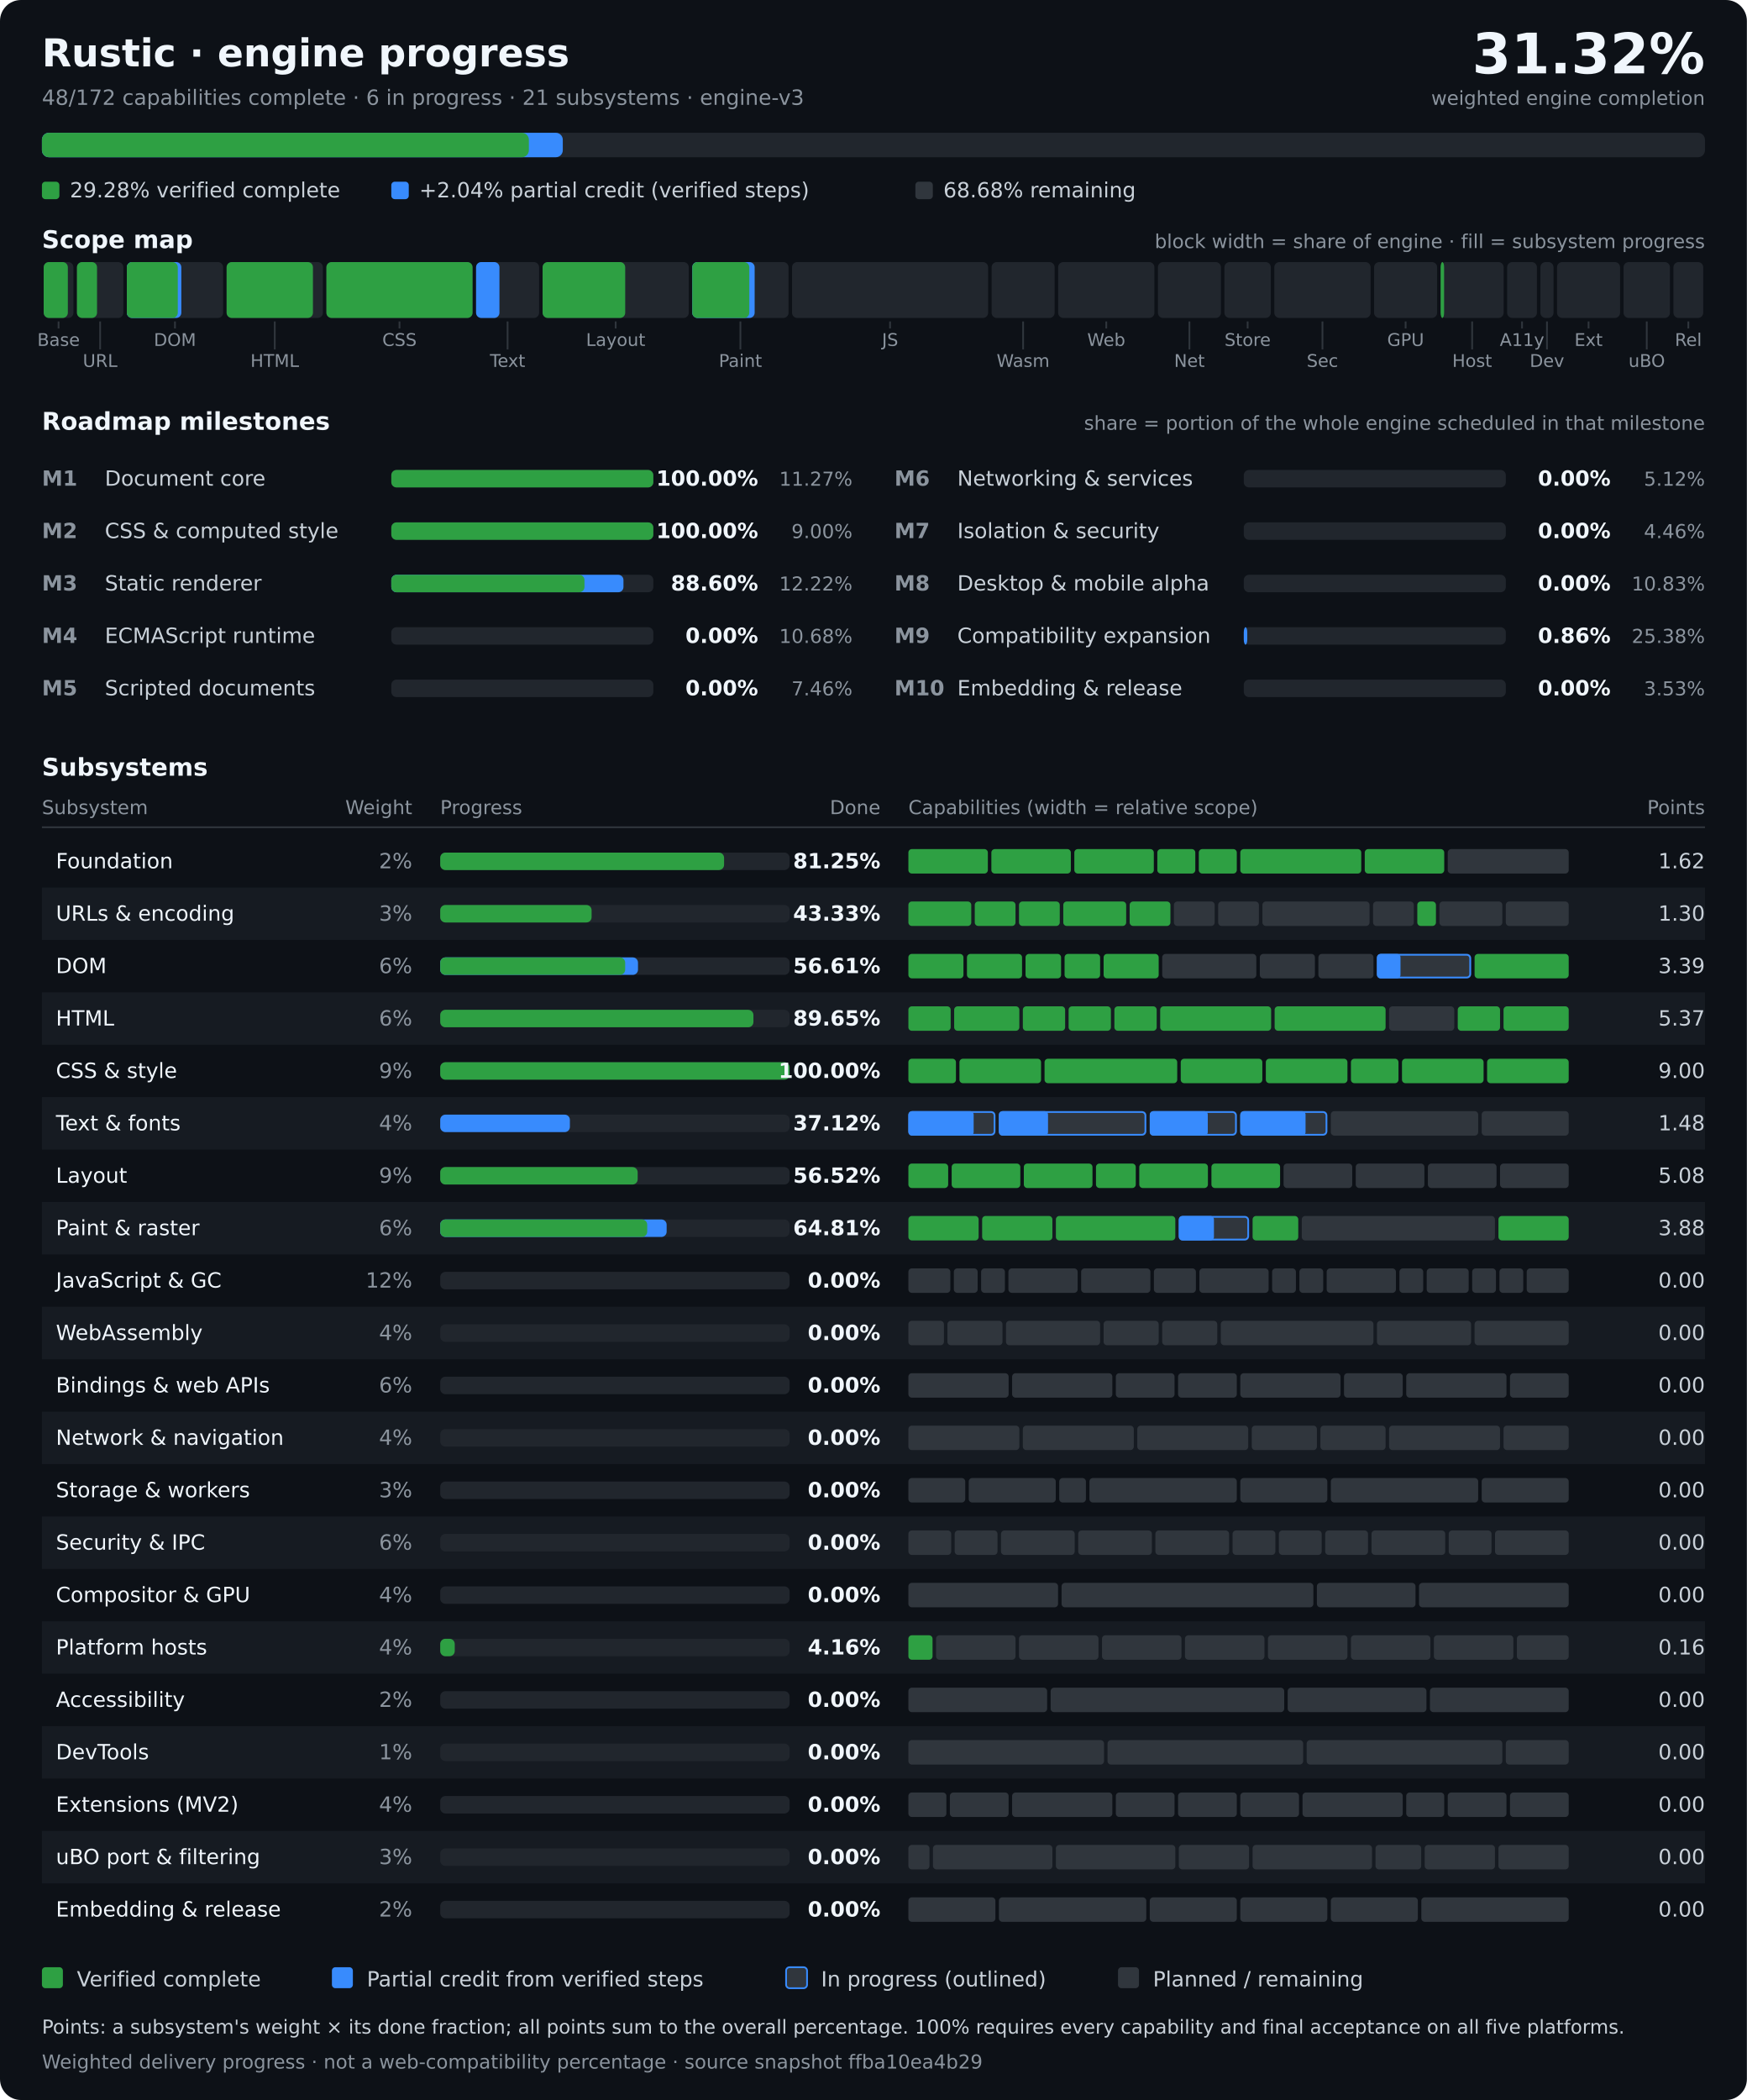
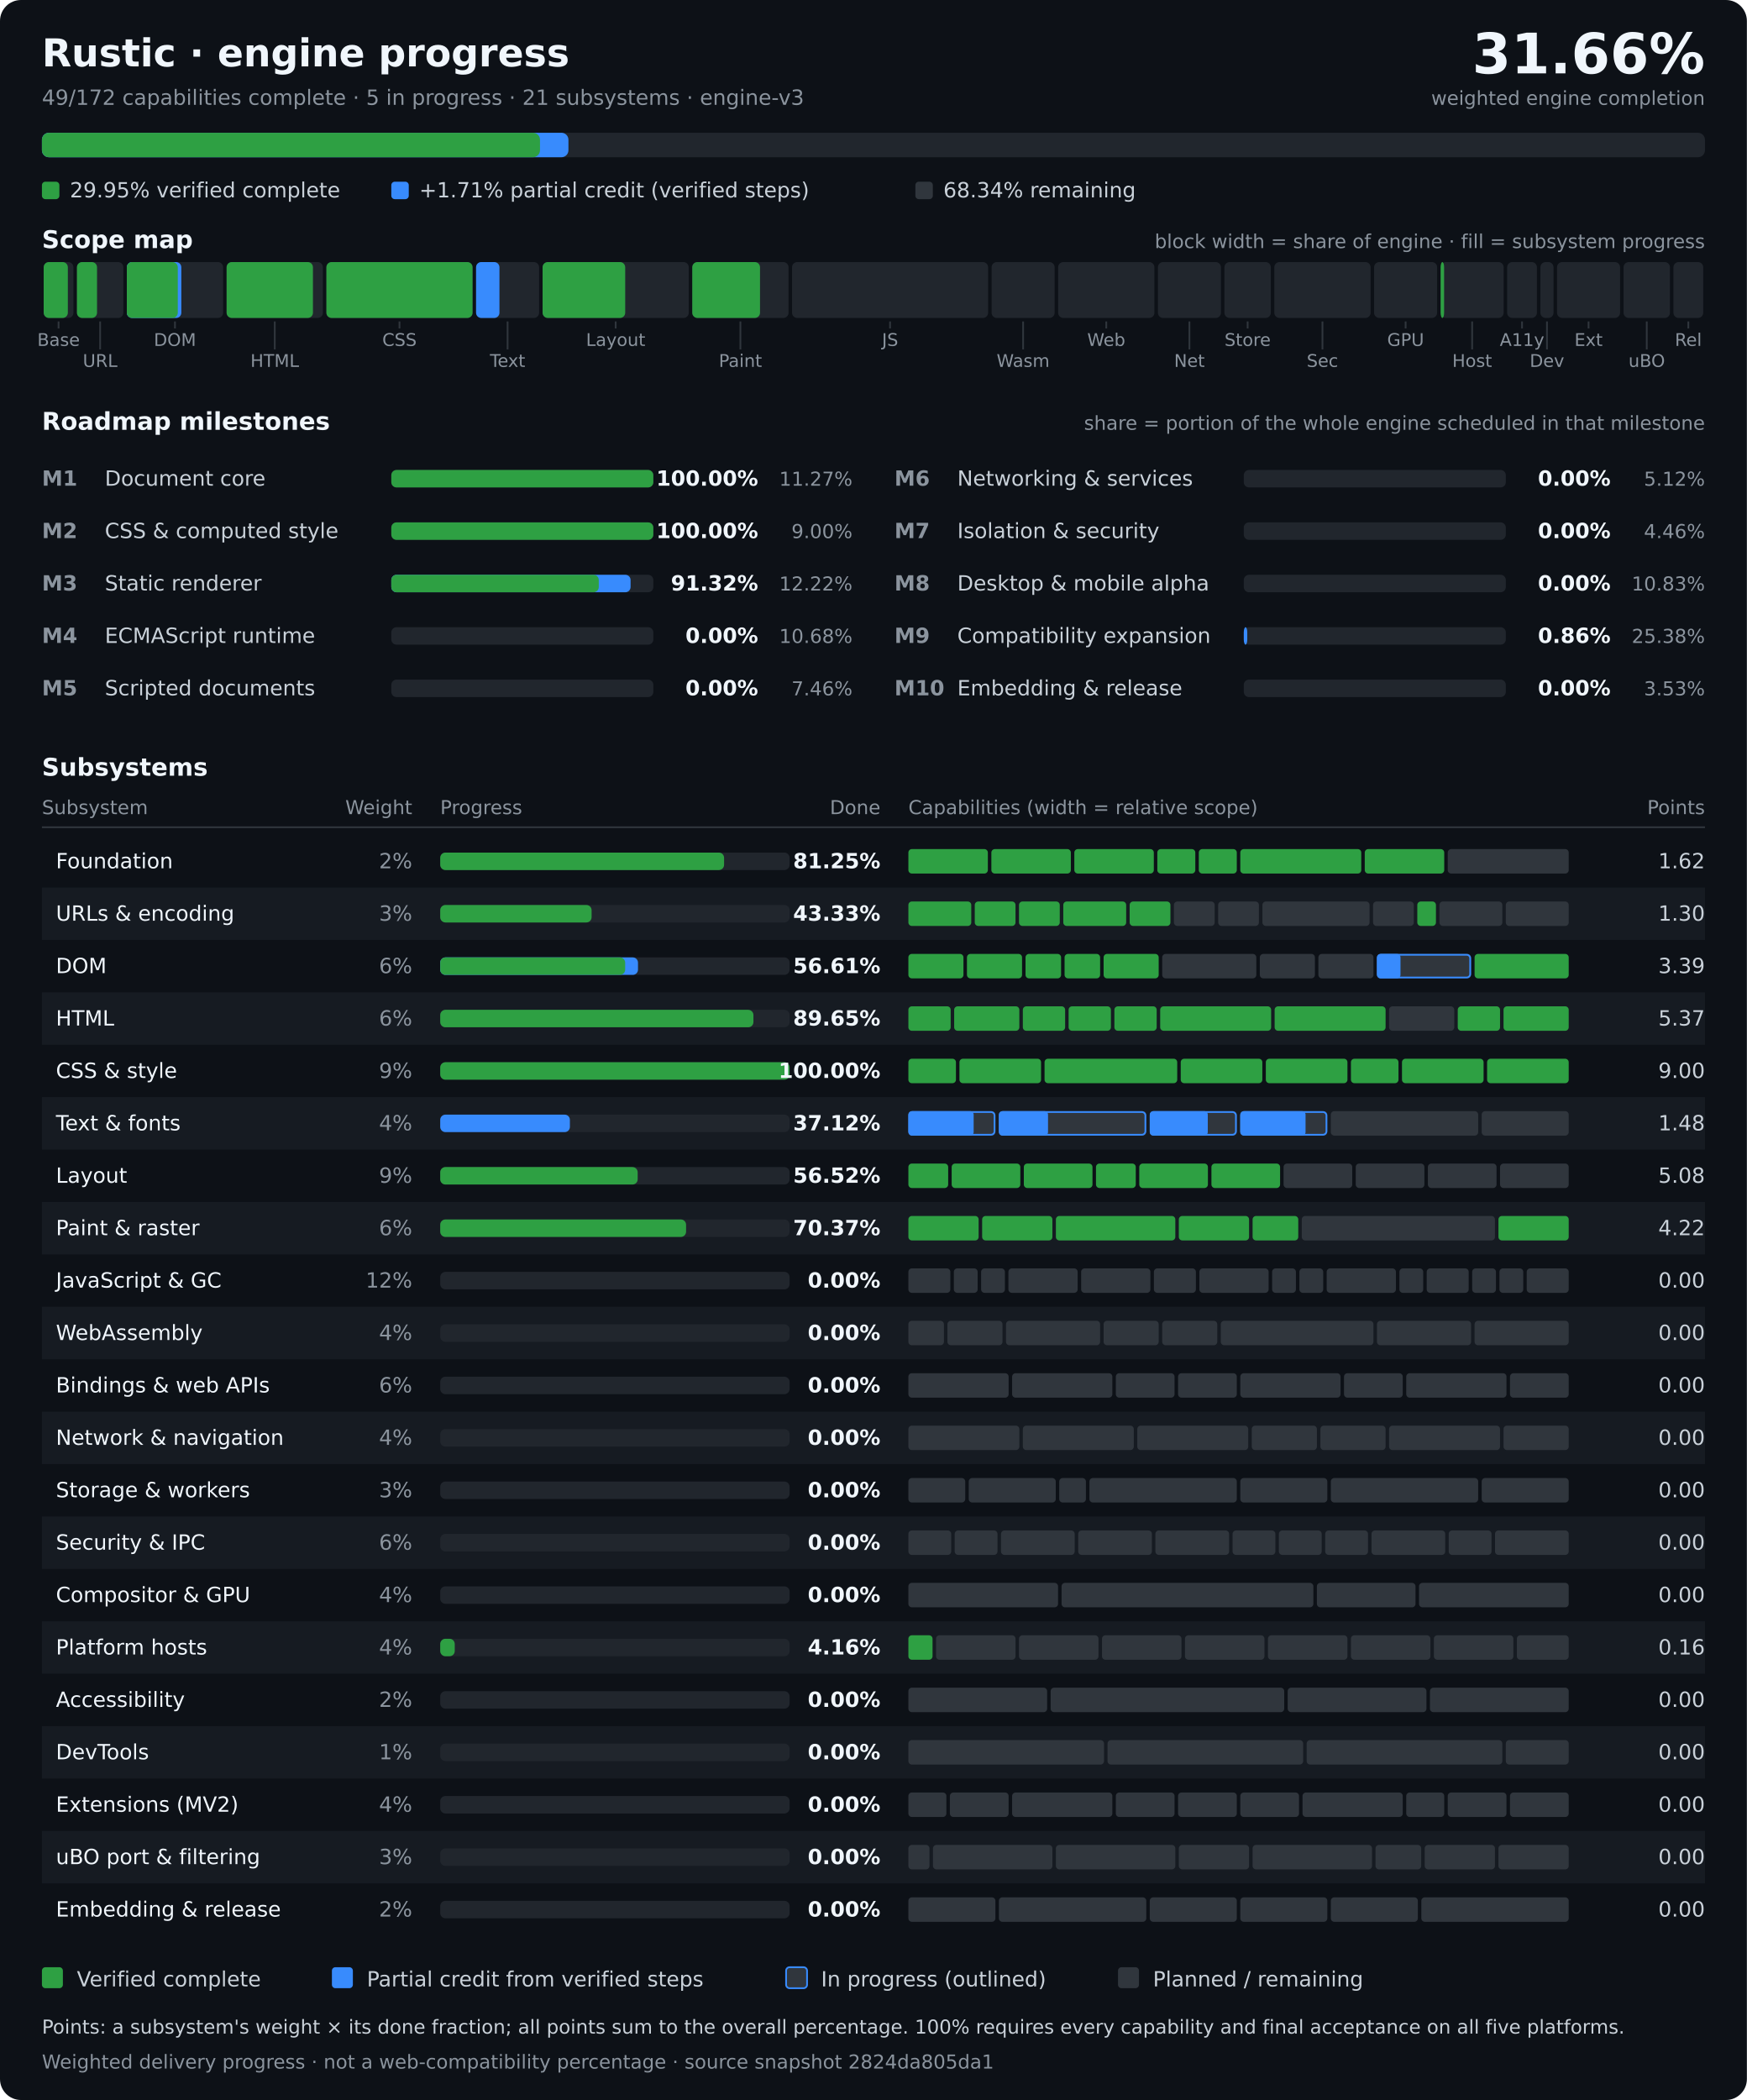
<svg xmlns="http://www.w3.org/2000/svg" width="1000" height="1202" viewBox="0 0 1000 1202" role="img" aria-labelledby="title desc">
  <rect width="1000" height="1202" rx="12" fill="#0d1117" />
  <g font-family="DejaVu Sans,Arial,sans-serif">
    <text x="24.00" y="38" fill="#f0f6fc" font-size="22" font-weight="700">Rustic · engine progress</text>
-     <text x="24.00" y="60" fill="#8b949e" font-size="12">48/172 capabilities complete · 6 in progress · 21 subsystems · engine-v3</text>
-     <text x="976.00" y="42" fill="#f0f6fc" font-size="32" text-anchor="end" font-weight="700">31.32%</text>
+     <text x="24.00" y="60" fill="#8b949e" font-size="12">49/172 capabilities complete · 5 in progress · 21 subsystems · engine-v3</text>
+     <text x="976.00" y="42" fill="#f0f6fc" font-size="32" text-anchor="end" font-weight="700">31.66%</text>
    <text x="976.00" y="60" fill="#8b949e" font-size="11" text-anchor="end">weighted engine completion</text>
    <rect x="24.00" y="76" width="952.00" height="14" rx="4" fill="#21262d" />
-     <rect x="24.00" y="76" width="298.17" height="14" rx="4" fill="#388bfd" />
-     <rect x="24.00" y="76" width="278.75" height="14" rx="4" fill="#2ea043" />
+     <rect x="24.00" y="76" width="301.40" height="14" rx="4" fill="#388bfd" />
+     <rect x="24.00" y="76" width="285.12" height="14" rx="4" fill="#2ea043" />
    <rect x="24" y="104" width="10" height="10" rx="2" fill="#2ea043" />
-     <text x="40.00" y="113" fill="#c9d1d9" font-size="12">29.28% verified complete</text>
+     <text x="40.00" y="113" fill="#c9d1d9" font-size="12">29.95% verified complete</text>
    <rect x="224" y="104" width="10" height="10" rx="2" fill="#388bfd" />
-     <text x="240.00" y="113" fill="#c9d1d9" font-size="12">+2.04% partial credit (verified steps)</text>
+     <text x="240.00" y="113" fill="#c9d1d9" font-size="12">+1.71% partial credit (verified steps)</text>
    <rect x="524" y="104" width="10" height="10" rx="2" fill="#30363d" />
-     <text x="540.00" y="113" fill="#c9d1d9" font-size="12">68.68% remaining</text>
+     <text x="540.00" y="113" fill="#c9d1d9" font-size="12">68.34% remaining</text>
    <text x="24.00" y="142" fill="#f0f6fc" font-size="14" font-weight="600">Scope map</text>
    <text x="976.00" y="142" fill="#8b949e" font-size="11" text-anchor="end">block width = share of engine · fill = subsystem progress</text>
    <g>
      <rect x="25.00" y="150" width="17.04" height="32" rx="3" fill="#21262d" />
      <rect x="25.00" y="150" width="13.84" height="32" rx="3" fill="#2ea043" />
      <rect x="33.02" y="184" width="1" height="4" fill="#30363d" />
      <text x="33.52" y="198" fill="#8b949e" font-size="10" text-anchor="middle">Base</text>
    </g>
    <g>
      <rect x="44.04" y="150" width="26.56" height="32" rx="3" fill="#21262d" />
      <rect x="44.04" y="150" width="11.51" height="32" rx="3" fill="#2ea043" />
      <rect x="56.82" y="184" width="1" height="16" fill="#30363d" />
      <text x="57.32" y="210" fill="#8b949e" font-size="10" text-anchor="middle">URL</text>
    </g>
    <g>
      <rect x="72.60" y="150" width="55.12" height="32" rx="3" fill="#21262d" />
      <rect x="72.60" y="150" width="31.20" height="32" rx="3" fill="#388bfd" />
      <rect x="72.60" y="150" width="29.18" height="32" rx="3" fill="#2ea043" />
      <rect x="99.66" y="184" width="1" height="4" fill="#30363d" />
      <text x="100.16" y="198" fill="#8b949e" font-size="10" text-anchor="middle">DOM</text>
    </g>
    <g>
      <rect x="129.72" y="150" width="55.12" height="32" rx="3" fill="#21262d" />
      <rect x="129.72" y="150" width="49.42" height="32" rx="3" fill="#2ea043" />
      <rect x="156.78" y="184" width="1" height="16" fill="#30363d" />
      <text x="157.28" y="210" fill="#8b949e" font-size="10" text-anchor="middle">HTML</text>
    </g>
    <g>
      <rect x="186.84" y="150" width="83.68" height="32" rx="3" fill="#21262d" />
      <rect x="186.84" y="150" width="83.68" height="32" rx="3" fill="#2ea043" />
      <rect x="228.18" y="184" width="1" height="4" fill="#30363d" />
      <text x="228.68" y="198" fill="#8b949e" font-size="10" text-anchor="middle">CSS</text>
    </g>
    <g>
      <rect x="272.52" y="150" width="36.08" height="32" rx="3" fill="#21262d" />
      <rect x="272.52" y="150" width="13.39" height="32" rx="3" fill="#388bfd" />
      <rect x="290.06" y="184" width="1" height="16" fill="#30363d" />
      <text x="290.56" y="210" fill="#8b949e" font-size="10" text-anchor="middle">Text</text>
    </g>
    <g>
      <rect x="310.60" y="150" width="83.68" height="32" rx="3" fill="#21262d" />
      <rect x="310.60" y="150" width="47.30" height="32" rx="3" fill="#2ea043" />
      <rect x="351.94" y="184" width="1" height="4" fill="#30363d" />
      <text x="352.44" y="198" fill="#8b949e" font-size="10" text-anchor="middle">Layout</text>
    </g>
    <g>
      <rect x="396.28" y="150" width="55.12" height="32" rx="3" fill="#21262d" />
-       <rect x="396.28" y="150" width="35.72" height="32" rx="3" fill="#388bfd" />
-       <rect x="396.28" y="150" width="32.66" height="32" rx="3" fill="#2ea043" />
+       <rect x="396.28" y="150" width="38.79" height="32" rx="3" fill="#2ea043" />
      <rect x="423.34" y="184" width="1" height="16" fill="#30363d" />
      <text x="423.84" y="210" fill="#8b949e" font-size="10" text-anchor="middle">Paint</text>
    </g>
    <g>
      <rect x="453.40" y="150" width="112.24" height="32" rx="3" fill="#21262d" />
      <rect x="509.02" y="184" width="1" height="4" fill="#30363d" />
      <text x="509.52" y="198" fill="#8b949e" font-size="10" text-anchor="middle">JS</text>
    </g>
    <g>
      <rect x="567.64" y="150" width="36.08" height="32" rx="3" fill="#21262d" />
      <rect x="585.18" y="184" width="1" height="16" fill="#30363d" />
      <text x="585.68" y="210" fill="#8b949e" font-size="10" text-anchor="middle">Wasm</text>
    </g>
    <g>
      <rect x="605.72" y="150" width="55.12" height="32" rx="3" fill="#21262d" />
      <rect x="632.78" y="184" width="1" height="4" fill="#30363d" />
      <text x="633.28" y="198" fill="#8b949e" font-size="10" text-anchor="middle">Web</text>
    </g>
    <g>
      <rect x="662.84" y="150" width="36.08" height="32" rx="3" fill="#21262d" />
      <rect x="680.38" y="184" width="1" height="16" fill="#30363d" />
      <text x="680.88" y="210" fill="#8b949e" font-size="10" text-anchor="middle">Net</text>
    </g>
    <g>
      <rect x="700.92" y="150" width="26.56" height="32" rx="3" fill="#21262d" />
      <rect x="713.70" y="184" width="1" height="4" fill="#30363d" />
      <text x="714.20" y="198" fill="#8b949e" font-size="10" text-anchor="middle">Store</text>
    </g>
    <g>
      <rect x="729.48" y="150" width="55.12" height="32" rx="3" fill="#21262d" />
      <rect x="756.54" y="184" width="1" height="16" fill="#30363d" />
      <text x="757.04" y="210" fill="#8b949e" font-size="10" text-anchor="middle">Sec</text>
    </g>
    <g>
      <rect x="786.60" y="150" width="36.08" height="32" rx="3" fill="#21262d" />
      <rect x="804.14" y="184" width="1" height="4" fill="#30363d" />
      <text x="804.64" y="198" fill="#8b949e" font-size="10" text-anchor="middle">GPU</text>
    </g>
    <g>
      <rect x="824.68" y="150" width="36.08" height="32" rx="3" fill="#21262d" />
      <rect x="824.68" y="150" width="2.00" height="32" rx="3" fill="#2ea043" />
      <rect x="842.22" y="184" width="1" height="16" fill="#30363d" />
      <text x="842.72" y="210" fill="#8b949e" font-size="10" text-anchor="middle">Host</text>
    </g>
    <g>
      <rect x="862.76" y="150" width="17.04" height="32" rx="3" fill="#21262d" />
      <rect x="870.78" y="184" width="1" height="4" fill="#30363d" />
      <text x="871.28" y="198" fill="#8b949e" font-size="10" text-anchor="middle">A11y</text>
    </g>
    <g>
      <rect x="881.80" y="150" width="7.52" height="32" rx="3" fill="#21262d" />
      <rect x="885.06" y="184" width="1" height="16" fill="#30363d" />
      <text x="885.56" y="210" fill="#8b949e" font-size="10" text-anchor="middle">Dev</text>
    </g>
    <g>
      <rect x="891.32" y="150" width="36.08" height="32" rx="3" fill="#21262d" />
      <rect x="908.86" y="184" width="1" height="4" fill="#30363d" />
      <text x="909.36" y="198" fill="#8b949e" font-size="10" text-anchor="middle">Ext</text>
    </g>
    <g>
      <rect x="929.40" y="150" width="26.56" height="32" rx="3" fill="#21262d" />
      <rect x="942.18" y="184" width="1" height="16" fill="#30363d" />
      <text x="942.68" y="210" fill="#8b949e" font-size="10" text-anchor="middle">uBO</text>
    </g>
    <g>
      <rect x="957.96" y="150" width="17.04" height="32" rx="3" fill="#21262d" />
      <rect x="965.98" y="184" width="1" height="4" fill="#30363d" />
      <text x="966.48" y="198" fill="#8b949e" font-size="10" text-anchor="middle">Rel</text>
    </g>
    <text x="24.00" y="246" fill="#f0f6fc" font-size="14" font-weight="600">Roadmap milestones</text>
    <text x="976.00" y="246" fill="#8b949e" font-size="11" text-anchor="end">share = portion of the whole engine scheduled in that milestone</text>
    <g>
      <text x="24.00" y="278" fill="#8b949e" font-size="12" font-weight="600">M1</text>
      <text x="60.00" y="278" fill="#c9d1d9" font-size="12">Document core</text>
      <rect x="224.00" y="269" width="150.00" height="10" rx="3" fill="#21262d" />
      <rect x="224.00" y="269" width="150.00" height="10" rx="3" fill="#2ea043" />
      <text x="434.00" y="278" fill="#f0f6fc" font-size="12" text-anchor="end" font-weight="600">100.00%</text>
      <text x="488.00" y="278" fill="#8b949e" font-size="11" text-anchor="end">11.27%</text>
    </g>
    <g>
      <text x="24.00" y="308" fill="#8b949e" font-size="12" font-weight="600">M2</text>
      <text x="60.00" y="308" fill="#c9d1d9" font-size="12">CSS &amp; computed style</text>
      <rect x="224.00" y="299" width="150.00" height="10" rx="3" fill="#21262d" />
      <rect x="224.00" y="299" width="150.00" height="10" rx="3" fill="#2ea043" />
      <text x="434.00" y="308" fill="#f0f6fc" font-size="12" text-anchor="end" font-weight="600">100.00%</text>
      <text x="488.00" y="308" fill="#8b949e" font-size="11" text-anchor="end">9.00%</text>
    </g>
    <g>
      <text x="24.00" y="338" fill="#8b949e" font-size="12" font-weight="600">M3</text>
      <text x="60.00" y="338" fill="#c9d1d9" font-size="12">Static renderer</text>
      <rect x="224.00" y="329" width="150.00" height="10" rx="3" fill="#21262d" />
-       <rect x="224.00" y="329" width="132.90" height="10" rx="3" fill="#388bfd" />
-       <rect x="224.00" y="329" width="110.59" height="10" rx="3" fill="#2ea043" />
-       <text x="434.00" y="338" fill="#f0f6fc" font-size="12" text-anchor="end" font-weight="600">88.60%</text>
+       <rect x="224.00" y="329" width="136.98" height="10" rx="3" fill="#388bfd" />
+       <rect x="224.00" y="329" width="118.77" height="10" rx="3" fill="#2ea043" />
+       <text x="434.00" y="338" fill="#f0f6fc" font-size="12" text-anchor="end" font-weight="600">91.32%</text>
      <text x="488.00" y="338" fill="#8b949e" font-size="11" text-anchor="end">12.22%</text>
    </g>
    <g>
      <text x="24.00" y="368" fill="#8b949e" font-size="12" font-weight="600">M4</text>
      <text x="60.00" y="368" fill="#c9d1d9" font-size="12">ECMAScript runtime</text>
      <rect x="224.00" y="359" width="150.00" height="10" rx="3" fill="#21262d" />
      <text x="434.00" y="368" fill="#f0f6fc" font-size="12" text-anchor="end" font-weight="600">0.00%</text>
      <text x="488.00" y="368" fill="#8b949e" font-size="11" text-anchor="end">10.68%</text>
    </g>
    <g>
      <text x="24.00" y="398" fill="#8b949e" font-size="12" font-weight="600">M5</text>
      <text x="60.00" y="398" fill="#c9d1d9" font-size="12">Scripted documents</text>
      <rect x="224.00" y="389" width="150.00" height="10" rx="3" fill="#21262d" />
      <text x="434.00" y="398" fill="#f0f6fc" font-size="12" text-anchor="end" font-weight="600">0.00%</text>
      <text x="488.00" y="398" fill="#8b949e" font-size="11" text-anchor="end">7.46%</text>
    </g>
    <g>
      <text x="512.00" y="278" fill="#8b949e" font-size="12" font-weight="600">M6</text>
      <text x="548.00" y="278" fill="#c9d1d9" font-size="12">Networking &amp; services</text>
      <rect x="712.00" y="269" width="150.00" height="10" rx="3" fill="#21262d" />
      <text x="922.00" y="278" fill="#f0f6fc" font-size="12" text-anchor="end" font-weight="600">0.00%</text>
      <text x="976.00" y="278" fill="#8b949e" font-size="11" text-anchor="end">5.12%</text>
    </g>
    <g>
      <text x="512.00" y="308" fill="#8b949e" font-size="12" font-weight="600">M7</text>
      <text x="548.00" y="308" fill="#c9d1d9" font-size="12">Isolation &amp; security</text>
      <rect x="712.00" y="299" width="150.00" height="10" rx="3" fill="#21262d" />
      <text x="922.00" y="308" fill="#f0f6fc" font-size="12" text-anchor="end" font-weight="600">0.00%</text>
      <text x="976.00" y="308" fill="#8b949e" font-size="11" text-anchor="end">4.46%</text>
    </g>
    <g>
      <text x="512.00" y="338" fill="#8b949e" font-size="12" font-weight="600">M8</text>
      <text x="548.00" y="338" fill="#c9d1d9" font-size="12">Desktop &amp; mobile alpha</text>
      <rect x="712.00" y="329" width="150.00" height="10" rx="3" fill="#21262d" />
      <text x="922.00" y="338" fill="#f0f6fc" font-size="12" text-anchor="end" font-weight="600">0.00%</text>
      <text x="976.00" y="338" fill="#8b949e" font-size="11" text-anchor="end">10.83%</text>
    </g>
    <g>
      <text x="512.00" y="368" fill="#8b949e" font-size="12" font-weight="600">M9</text>
      <text x="548.00" y="368" fill="#c9d1d9" font-size="12">Compatibility expansion</text>
      <rect x="712.00" y="359" width="150.00" height="10" rx="3" fill="#21262d" />
      <rect x="712.00" y="359" width="2.00" height="10" rx="3" fill="#388bfd" />
      <text x="922.00" y="368" fill="#f0f6fc" font-size="12" text-anchor="end" font-weight="600">0.86%</text>
      <text x="976.00" y="368" fill="#8b949e" font-size="11" text-anchor="end">25.38%</text>
    </g>
    <g>
      <text x="512.00" y="398" fill="#8b949e" font-size="12" font-weight="600">M10</text>
      <text x="548.00" y="398" fill="#c9d1d9" font-size="12">Embedding &amp; release</text>
      <rect x="712.00" y="389" width="150.00" height="10" rx="3" fill="#21262d" />
      <text x="922.00" y="398" fill="#f0f6fc" font-size="12" text-anchor="end" font-weight="600">0.00%</text>
      <text x="976.00" y="398" fill="#8b949e" font-size="11" text-anchor="end">3.53%</text>
    </g>
    <text x="24.00" y="444" fill="#f0f6fc" font-size="14" font-weight="600">Subsystems</text>
    <text x="24.00" y="466" fill="#8b949e" font-size="11">Subsystem</text>
    <text x="236.00" y="466" fill="#8b949e" font-size="11" text-anchor="end">Weight</text>
    <text x="252.00" y="466" fill="#8b949e" font-size="11">Progress</text>
    <text x="504.00" y="466" fill="#8b949e" font-size="11" text-anchor="end">Done</text>
    <text x="520.00" y="466" fill="#8b949e" font-size="11">Capabilities (width = relative scope)</text>
    <text x="976.00" y="466" fill="#8b949e" font-size="11" text-anchor="end">Points</text>
    <rect x="24" y="473" width="952" height="1" fill="#30363d" />
    <g>
      <text x="32.00" y="497" fill="#f0f6fc" font-size="12">Foundation</text>
      <text x="236.00" y="497" fill="#8b949e" font-size="12" text-anchor="end">2%</text>
      <rect x="252.00" y="488" width="200.00" height="10" rx="3" fill="#21262d" />
      <rect x="252.00" y="488" width="162.50" height="10" rx="3" fill="#2ea043" />
      <text x="504.00" y="497" fill="#f0f6fc" font-size="12" text-anchor="end" font-weight="600">81.25%</text>
      <g>
        <rect x="520.00" y="486" width="45.50" height="14" rx="2" fill="#2ea043" />
      </g>
      <g>
        <rect x="567.50" y="486" width="45.50" height="14" rx="2" fill="#2ea043" />
      </g>
      <g>
        <rect x="615.00" y="486" width="45.50" height="14" rx="2" fill="#2ea043" />
      </g>
      <g>
        <rect x="662.50" y="486" width="21.75" height="14" rx="2" fill="#2ea043" />
      </g>
      <g>
        <rect x="686.25" y="486" width="21.75" height="14" rx="2" fill="#2ea043" />
      </g>
      <g>
        <rect x="710.00" y="486" width="69.25" height="14" rx="2" fill="#2ea043" />
      </g>
      <g>
        <rect x="781.25" y="486" width="45.50" height="14" rx="2" fill="#2ea043" />
      </g>
      <g>
        <rect x="828.75" y="486" width="69.25" height="14" rx="2" fill="#30363d" />
      </g>
      <text x="976.00" y="497" fill="#c9d1d9" font-size="12" text-anchor="end">1.62</text>
    </g>
    <g>
      <rect x="24" y="508" width="952" height="30" fill="#161b22" />
      <text x="32.00" y="527" fill="#f0f6fc" font-size="12">URLs &amp; encoding</text>
      <text x="236.00" y="527" fill="#8b949e" font-size="12" text-anchor="end">3%</text>
      <rect x="252.00" y="518" width="200.00" height="10" rx="3" fill="#21262d" />
      <rect x="252.00" y="518" width="86.66" height="10" rx="3" fill="#2ea043" />
      <text x="504.00" y="527" fill="#f0f6fc" font-size="12" text-anchor="end" font-weight="600">43.33%</text>
      <g>
        <rect x="520.00" y="516" width="36.00" height="14" rx="2" fill="#2ea043" />
      </g>
      <g>
        <rect x="558.00" y="516" width="23.33" height="14" rx="2" fill="#2ea043" />
      </g>
      <g>
        <rect x="583.33" y="516" width="23.33" height="14" rx="2" fill="#2ea043" />
      </g>
      <g>
        <rect x="608.67" y="516" width="36.00" height="14" rx="2" fill="#2ea043" />
      </g>
      <g>
        <rect x="646.67" y="516" width="23.33" height="14" rx="2" fill="#2ea043" />
      </g>
      <g>
        <rect x="672.00" y="516" width="23.33" height="14" rx="2" fill="#30363d" />
      </g>
      <g>
        <rect x="697.33" y="516" width="23.33" height="14" rx="2" fill="#30363d" />
      </g>
      <g>
        <rect x="722.67" y="516" width="61.33" height="14" rx="2" fill="#30363d" />
      </g>
      <g>
        <rect x="786.00" y="516" width="23.33" height="14" rx="2" fill="#30363d" />
      </g>
      <g>
        <rect x="811.33" y="516" width="10.67" height="14" rx="2" fill="#2ea043" />
      </g>
      <g>
        <rect x="824.00" y="516" width="36.00" height="14" rx="2" fill="#30363d" />
      </g>
      <g>
        <rect x="862.00" y="516" width="36.00" height="14" rx="2" fill="#30363d" />
      </g>
      <text x="976.00" y="527" fill="#c9d1d9" font-size="12" text-anchor="end">1.30</text>
    </g>
    <g>
      <text x="32.00" y="557" fill="#f0f6fc" font-size="12">DOM</text>
      <text x="236.00" y="557" fill="#8b949e" font-size="12" text-anchor="end">6%</text>
      <rect x="252.00" y="548" width="200.00" height="10" rx="3" fill="#21262d" />
      <rect x="252.00" y="548" width="113.22" height="10" rx="3" fill="#388bfd" />
      <rect x="252.00" y="548" width="105.88" height="10" rx="3" fill="#2ea043" />
      <text x="504.00" y="557" fill="#f0f6fc" font-size="12" text-anchor="end" font-weight="600">56.61%</text>
      <g>
        <rect x="520.00" y="546" width="31.53" height="14" rx="2" fill="#2ea043" />
      </g>
      <g>
        <rect x="553.53" y="546" width="31.53" height="14" rx="2" fill="#2ea043" />
      </g>
      <g>
        <rect x="587.06" y="546" width="20.35" height="14" rx="2" fill="#2ea043" />
      </g>
      <g>
        <rect x="609.41" y="546" width="20.35" height="14" rx="2" fill="#2ea043" />
      </g>
      <g>
        <rect x="631.76" y="546" width="31.53" height="14" rx="2" fill="#2ea043" />
      </g>
      <g>
        <rect x="665.29" y="546" width="53.88" height="14" rx="2" fill="#30363d" />
      </g>
      <g>
        <rect x="721.18" y="546" width="31.53" height="14" rx="2" fill="#30363d" />
      </g>
      <g>
        <rect x="754.71" y="546" width="31.53" height="14" rx="2" fill="#30363d" />
      </g>
      <g>
        <rect x="788.24" y="546" width="53.88" height="14" rx="2" fill="#30363d" />
        <rect x="788.24" y="546" width="13.47" height="14" rx="2" fill="#388bfd" />
        <rect x="788.74" y="546.5" width="52.88" height="13" rx="2" fill="none" stroke="#388bfd" />
      </g>
      <g>
        <rect x="844.12" y="546" width="53.88" height="14" rx="2" fill="#2ea043" />
      </g>
      <text x="976.00" y="557" fill="#c9d1d9" font-size="12" text-anchor="end">3.39</text>
    </g>
    <g>
      <rect x="24" y="568" width="952" height="30" fill="#161b22" />
      <text x="32.00" y="587" fill="#f0f6fc" font-size="12">HTML</text>
      <text x="236.00" y="587" fill="#8b949e" font-size="12" text-anchor="end">6%</text>
      <rect x="252.00" y="578" width="200.00" height="10" rx="3" fill="#21262d" />
      <rect x="252.00" y="578" width="179.30" height="10" rx="3" fill="#2ea043" />
      <text x="504.00" y="587" fill="#f0f6fc" font-size="12" text-anchor="end" font-weight="600">89.65%</text>
      <g>
        <rect x="520.00" y="576" width="24.21" height="14" rx="2" fill="#2ea043" />
      </g>
      <g>
        <rect x="546.21" y="576" width="37.31" height="14" rx="2" fill="#2ea043" />
      </g>
      <g>
        <rect x="585.52" y="576" width="24.21" height="14" rx="2" fill="#2ea043" />
      </g>
      <g>
        <rect x="611.72" y="576" width="24.21" height="14" rx="2" fill="#2ea043" />
      </g>
      <g>
        <rect x="637.93" y="576" width="24.21" height="14" rx="2" fill="#2ea043" />
      </g>
      <g>
        <rect x="664.14" y="576" width="63.52" height="14" rx="2" fill="#2ea043" />
      </g>
      <g>
        <rect x="729.66" y="576" width="63.52" height="14" rx="2" fill="#2ea043" />
      </g>
      <g>
        <rect x="795.17" y="576" width="37.31" height="14" rx="2" fill="#30363d" />
      </g>
      <g>
        <rect x="834.48" y="576" width="24.21" height="14" rx="2" fill="#2ea043" />
      </g>
      <g>
        <rect x="860.69" y="576" width="37.31" height="14" rx="2" fill="#2ea043" />
      </g>
      <text x="976.00" y="587" fill="#c9d1d9" font-size="12" text-anchor="end">5.37</text>
    </g>
    <g>
      <text x="32.00" y="617" fill="#f0f6fc" font-size="12">CSS &amp; style</text>
      <text x="236.00" y="617" fill="#8b949e" font-size="12" text-anchor="end">9%</text>
      <rect x="252.00" y="608" width="200.00" height="10" rx="3" fill="#21262d" />
      <rect x="252.00" y="608" width="200.00" height="10" rx="3" fill="#2ea043" />
      <text x="504.00" y="617" fill="#f0f6fc" font-size="12" text-anchor="end" font-weight="600">100.00%</text>
      <g>
        <rect x="520.00" y="606" width="27.23" height="14" rx="2" fill="#2ea043" />
      </g>
      <g>
        <rect x="549.23" y="606" width="46.72" height="14" rx="2" fill="#2ea043" />
      </g>
      <g>
        <rect x="597.95" y="606" width="75.95" height="14" rx="2" fill="#2ea043" />
      </g>
      <g>
        <rect x="675.90" y="606" width="46.72" height="14" rx="2" fill="#2ea043" />
      </g>
      <g>
        <rect x="724.62" y="606" width="46.72" height="14" rx="2" fill="#2ea043" />
      </g>
      <g>
        <rect x="773.33" y="606" width="27.23" height="14" rx="2" fill="#2ea043" />
      </g>
      <g>
        <rect x="802.56" y="606" width="46.72" height="14" rx="2" fill="#2ea043" />
      </g>
      <g>
        <rect x="851.28" y="606" width="46.72" height="14" rx="2" fill="#2ea043" />
      </g>
      <text x="976.00" y="617" fill="#c9d1d9" font-size="12" text-anchor="end">9.00</text>
    </g>
    <g>
      <rect x="24" y="628" width="952" height="30" fill="#161b22" />
      <text x="32.00" y="647" fill="#f0f6fc" font-size="12">Text &amp; fonts</text>
      <text x="236.00" y="647" fill="#8b949e" font-size="12" text-anchor="end">4%</text>
      <rect x="252.00" y="638" width="200.00" height="10" rx="3" fill="#21262d" />
      <rect x="252.00" y="638" width="74.24" height="10" rx="3" fill="#388bfd" />
      <text x="504.00" y="647" fill="#f0f6fc" font-size="12" text-anchor="end" font-weight="600">37.12%</text>
      <g>
        <rect x="520.00" y="636" width="49.82" height="14" rx="2" fill="#30363d" />
        <rect x="520.00" y="636" width="37.36" height="14" rx="2" fill="#388bfd" />
        <rect x="520.50" y="636.5" width="48.82" height="13" rx="2" fill="none" stroke="#388bfd" />
      </g>
      <g>
        <rect x="571.82" y="636" width="84.36" height="14" rx="2" fill="#30363d" />
        <rect x="571.82" y="636" width="28.12" height="14" rx="2" fill="#388bfd" />
        <rect x="572.32" y="636.5" width="83.36" height="13" rx="2" fill="none" stroke="#388bfd" />
      </g>
      <g>
        <rect x="658.18" y="636" width="49.82" height="14" rx="2" fill="#30363d" />
        <rect x="658.18" y="636" width="33.21" height="14" rx="2" fill="#388bfd" />
        <rect x="658.68" y="636.5" width="48.82" height="13" rx="2" fill="none" stroke="#388bfd" />
      </g>
      <g>
        <rect x="710.00" y="636" width="49.82" height="14" rx="2" fill="#30363d" />
        <rect x="710.00" y="636" width="37.36" height="14" rx="2" fill="#388bfd" />
        <rect x="710.50" y="636.5" width="48.82" height="13" rx="2" fill="none" stroke="#388bfd" />
      </g>
      <g>
        <rect x="761.82" y="636" width="84.36" height="14" rx="2" fill="#30363d" />
      </g>
      <g>
        <rect x="848.18" y="636" width="49.82" height="14" rx="2" fill="#30363d" />
      </g>
      <text x="976.00" y="647" fill="#c9d1d9" font-size="12" text-anchor="end">1.48</text>
    </g>
    <g>
      <text x="32.00" y="677" fill="#f0f6fc" font-size="12">Layout</text>
      <text x="236.00" y="677" fill="#8b949e" font-size="12" text-anchor="end">9%</text>
      <rect x="252.00" y="668" width="200.00" height="10" rx="3" fill="#21262d" />
      <rect x="252.00" y="668" width="113.04" height="10" rx="3" fill="#2ea043" />
      <text x="504.00" y="677" fill="#f0f6fc" font-size="12" text-anchor="end" font-weight="600">56.52%</text>
      <g>
        <rect x="520.00" y="666" width="22.78" height="14" rx="2" fill="#2ea043" />
      </g>
      <g>
        <rect x="544.78" y="666" width="39.30" height="14" rx="2" fill="#2ea043" />
      </g>
      <g>
        <rect x="586.09" y="666" width="39.30" height="14" rx="2" fill="#2ea043" />
      </g>
      <g>
        <rect x="627.39" y="666" width="22.78" height="14" rx="2" fill="#2ea043" />
      </g>
      <g>
        <rect x="652.17" y="666" width="39.30" height="14" rx="2" fill="#2ea043" />
      </g>
      <g>
        <rect x="693.48" y="666" width="39.30" height="14" rx="2" fill="#2ea043" />
      </g>
      <g>
        <rect x="734.78" y="666" width="39.30" height="14" rx="2" fill="#30363d" />
      </g>
      <g>
        <rect x="776.09" y="666" width="39.30" height="14" rx="2" fill="#30363d" />
      </g>
      <g>
        <rect x="817.39" y="666" width="39.30" height="14" rx="2" fill="#30363d" />
      </g>
      <g>
        <rect x="858.70" y="666" width="39.30" height="14" rx="2" fill="#30363d" />
      </g>
      <text x="976.00" y="677" fill="#c9d1d9" font-size="12" text-anchor="end">5.08</text>
    </g>
    <g>
      <rect x="24" y="688" width="952" height="30" fill="#161b22" />
      <text x="32.00" y="707" fill="#f0f6fc" font-size="12">Paint &amp; raster</text>
      <text x="236.00" y="707" fill="#8b949e" font-size="12" text-anchor="end">6%</text>
      <rect x="252.00" y="698" width="200.00" height="10" rx="3" fill="#21262d" />
-       <rect x="252.00" y="698" width="129.62" height="10" rx="3" fill="#388bfd" />
-       <rect x="252.00" y="698" width="118.50" height="10" rx="3" fill="#2ea043" />
-       <text x="504.00" y="707" fill="#f0f6fc" font-size="12" text-anchor="end" font-weight="600">64.81%</text>
+       <rect x="252.00" y="698" width="140.74" height="10" rx="3" fill="#2ea043" />
+       <text x="504.00" y="707" fill="#f0f6fc" font-size="12" text-anchor="end" font-weight="600">70.37%</text>
      <g>
        <rect x="520.00" y="696" width="40.22" height="14" rx="2" fill="#2ea043" />
      </g>
      <g>
        <rect x="562.22" y="696" width="40.22" height="14" rx="2" fill="#2ea043" />
      </g>
      <g>
        <rect x="604.44" y="696" width="68.37" height="14" rx="2" fill="#2ea043" />
      </g>
      <g>
-         <rect x="674.81" y="696" width="40.22" height="14" rx="2" fill="#30363d" />
-         <rect x="674.81" y="696" width="20.11" height="14" rx="2" fill="#388bfd" />
-         <rect x="675.31" y="696.5" width="39.22" height="13" rx="2" fill="none" stroke="#388bfd" />
+         <rect x="674.81" y="696" width="40.22" height="14" rx="2" fill="#2ea043" />
      </g>
      <g>
        <rect x="717.04" y="696" width="26.15" height="14" rx="2" fill="#2ea043" />
      </g>
      <g>
        <rect x="745.19" y="696" width="110.59" height="14" rx="2" fill="#30363d" />
      </g>
      <g>
        <rect x="857.78" y="696" width="40.22" height="14" rx="2" fill="#2ea043" />
      </g>
-       <text x="976.00" y="707" fill="#c9d1d9" font-size="12" text-anchor="end">3.88</text>
+       <text x="976.00" y="707" fill="#c9d1d9" font-size="12" text-anchor="end">4.22</text>
    </g>
    <g>
      <text x="32.00" y="737" fill="#f0f6fc" font-size="12">JavaScript &amp; GC</text>
      <text x="236.00" y="737" fill="#8b949e" font-size="12" text-anchor="end">12%</text>
      <rect x="252.00" y="728" width="200.00" height="10" rx="3" fill="#21262d" />
      <text x="504.00" y="737" fill="#f0f6fc" font-size="12" text-anchor="end" font-weight="600">0.00%</text>
      <g>
        <rect x="520.00" y="726" width="24.03" height="14" rx="2" fill="#30363d" />
      </g>
      <g>
        <rect x="546.03" y="726" width="13.62" height="14" rx="2" fill="#30363d" />
      </g>
      <g>
        <rect x="561.64" y="726" width="13.62" height="14" rx="2" fill="#30363d" />
      </g>
      <g>
        <rect x="577.26" y="726" width="39.64" height="14" rx="2" fill="#30363d" />
      </g>
      <g>
        <rect x="618.90" y="726" width="39.64" height="14" rx="2" fill="#30363d" />
      </g>
      <g>
        <rect x="660.55" y="726" width="24.03" height="14" rx="2" fill="#30363d" />
      </g>
      <g>
        <rect x="686.58" y="726" width="39.64" height="14" rx="2" fill="#30363d" />
      </g>
      <g>
        <rect x="728.22" y="726" width="13.62" height="14" rx="2" fill="#30363d" />
      </g>
      <g>
        <rect x="743.84" y="726" width="13.62" height="14" rx="2" fill="#30363d" />
      </g>
      <g>
        <rect x="759.45" y="726" width="39.64" height="14" rx="2" fill="#30363d" />
      </g>
      <g>
        <rect x="801.10" y="726" width="13.62" height="14" rx="2" fill="#30363d" />
      </g>
      <g>
        <rect x="816.71" y="726" width="24.03" height="14" rx="2" fill="#30363d" />
      </g>
      <g>
        <rect x="842.74" y="726" width="13.62" height="14" rx="2" fill="#30363d" />
      </g>
      <g>
        <rect x="858.36" y="726" width="13.62" height="14" rx="2" fill="#30363d" />
      </g>
      <g>
        <rect x="873.97" y="726" width="24.03" height="14" rx="2" fill="#30363d" />
      </g>
      <text x="976.00" y="737" fill="#c9d1d9" font-size="12" text-anchor="end">0.00</text>
    </g>
    <g>
      <rect x="24" y="748" width="952" height="30" fill="#161b22" />
      <text x="32.00" y="767" fill="#f0f6fc" font-size="12">WebAssembly</text>
      <text x="236.00" y="767" fill="#8b949e" font-size="12" text-anchor="end">4%</text>
      <rect x="252.00" y="758" width="200.00" height="10" rx="3" fill="#21262d" />
      <text x="504.00" y="767" fill="#f0f6fc" font-size="12" text-anchor="end" font-weight="600">0.00%</text>
      <g>
        <rect x="520.00" y="756" width="20.35" height="14" rx="2" fill="#30363d" />
      </g>
      <g>
        <rect x="542.35" y="756" width="31.53" height="14" rx="2" fill="#30363d" />
      </g>
      <g>
        <rect x="575.88" y="756" width="53.88" height="14" rx="2" fill="#30363d" />
      </g>
      <g>
        <rect x="631.76" y="756" width="31.53" height="14" rx="2" fill="#30363d" />
      </g>
      <g>
        <rect x="665.29" y="756" width="31.53" height="14" rx="2" fill="#30363d" />
      </g>
      <g>
        <rect x="698.82" y="756" width="87.41" height="14" rx="2" fill="#30363d" />
      </g>
      <g>
        <rect x="788.24" y="756" width="53.88" height="14" rx="2" fill="#30363d" />
      </g>
      <g>
        <rect x="844.12" y="756" width="53.88" height="14" rx="2" fill="#30363d" />
      </g>
      <text x="976.00" y="767" fill="#c9d1d9" font-size="12" text-anchor="end">0.00</text>
    </g>
    <g>
      <text x="32.00" y="797" fill="#f0f6fc" font-size="12">Bindings &amp; web APIs</text>
      <text x="236.00" y="797" fill="#8b949e" font-size="12" text-anchor="end">6%</text>
      <rect x="252.00" y="788" width="200.00" height="10" rx="3" fill="#21262d" />
      <text x="504.00" y="797" fill="#f0f6fc" font-size="12" text-anchor="end" font-weight="600">0.00%</text>
      <g>
        <rect x="520.00" y="786" width="57.38" height="14" rx="2" fill="#30363d" />
      </g>
      <g>
        <rect x="579.38" y="786" width="57.38" height="14" rx="2" fill="#30363d" />
      </g>
      <g>
        <rect x="638.75" y="786" width="33.62" height="14" rx="2" fill="#30363d" />
      </g>
      <g>
        <rect x="674.38" y="786" width="33.62" height="14" rx="2" fill="#30363d" />
      </g>
      <g>
        <rect x="710.00" y="786" width="57.38" height="14" rx="2" fill="#30363d" />
      </g>
      <g>
        <rect x="769.38" y="786" width="33.62" height="14" rx="2" fill="#30363d" />
      </g>
      <g>
        <rect x="805.00" y="786" width="57.38" height="14" rx="2" fill="#30363d" />
      </g>
      <g>
        <rect x="864.38" y="786" width="33.62" height="14" rx="2" fill="#30363d" />
      </g>
      <text x="976.00" y="797" fill="#c9d1d9" font-size="12" text-anchor="end">0.00</text>
    </g>
    <g>
      <rect x="24" y="808" width="952" height="30" fill="#161b22" />
      <text x="32.00" y="827" fill="#f0f6fc" font-size="12">Network &amp; navigation</text>
      <text x="236.00" y="827" fill="#8b949e" font-size="12" text-anchor="end">4%</text>
      <rect x="252.00" y="818" width="200.00" height="10" rx="3" fill="#21262d" />
      <text x="504.00" y="827" fill="#f0f6fc" font-size="12" text-anchor="end" font-weight="600">0.00%</text>
      <g>
        <rect x="520.00" y="816" width="63.52" height="14" rx="2" fill="#30363d" />
      </g>
      <g>
        <rect x="585.52" y="816" width="63.52" height="14" rx="2" fill="#30363d" />
      </g>
      <g>
        <rect x="651.03" y="816" width="63.52" height="14" rx="2" fill="#30363d" />
      </g>
      <g>
        <rect x="716.55" y="816" width="37.31" height="14" rx="2" fill="#30363d" />
      </g>
      <g>
        <rect x="755.86" y="816" width="37.31" height="14" rx="2" fill="#30363d" />
      </g>
      <g>
        <rect x="795.17" y="816" width="63.52" height="14" rx="2" fill="#30363d" />
      </g>
      <g>
        <rect x="860.69" y="816" width="37.31" height="14" rx="2" fill="#30363d" />
      </g>
      <text x="976.00" y="827" fill="#c9d1d9" font-size="12" text-anchor="end">0.00</text>
    </g>
    <g>
      <text x="32.00" y="857" fill="#f0f6fc" font-size="12">Storage &amp; workers</text>
      <text x="236.00" y="857" fill="#8b949e" font-size="12" text-anchor="end">3%</text>
      <rect x="252.00" y="848" width="200.00" height="10" rx="3" fill="#21262d" />
      <text x="504.00" y="857" fill="#f0f6fc" font-size="12" text-anchor="end" font-weight="600">0.00%</text>
      <g>
        <rect x="520.00" y="846" width="32.55" height="14" rx="2" fill="#30363d" />
      </g>
      <g>
        <rect x="554.55" y="846" width="49.82" height="14" rx="2" fill="#30363d" />
      </g>
      <g>
        <rect x="606.36" y="846" width="15.27" height="14" rx="2" fill="#30363d" />
      </g>
      <g>
        <rect x="623.64" y="846" width="84.36" height="14" rx="2" fill="#30363d" />
      </g>
      <g>
        <rect x="710.00" y="846" width="49.82" height="14" rx="2" fill="#30363d" />
      </g>
      <g>
        <rect x="761.82" y="846" width="84.36" height="14" rx="2" fill="#30363d" />
      </g>
      <g>
        <rect x="848.18" y="846" width="49.82" height="14" rx="2" fill="#30363d" />
      </g>
      <text x="976.00" y="857" fill="#c9d1d9" font-size="12" text-anchor="end">0.00</text>
    </g>
    <g>
      <rect x="24" y="868" width="952" height="30" fill="#161b22" />
      <text x="32.00" y="887" fill="#f0f6fc" font-size="12">Security &amp; IPC</text>
      <text x="236.00" y="887" fill="#8b949e" font-size="12" text-anchor="end">6%</text>
      <rect x="252.00" y="878" width="200.00" height="10" rx="3" fill="#21262d" />
      <text x="504.00" y="887" fill="#f0f6fc" font-size="12" text-anchor="end" font-weight="600">0.00%</text>
      <g>
        <rect x="520.00" y="876" width="24.51" height="14" rx="2" fill="#30363d" />
      </g>
      <g>
        <rect x="546.51" y="876" width="24.51" height="14" rx="2" fill="#30363d" />
      </g>
      <g>
        <rect x="573.02" y="876" width="42.19" height="14" rx="2" fill="#30363d" />
      </g>
      <g>
        <rect x="617.21" y="876" width="42.19" height="14" rx="2" fill="#30363d" />
      </g>
      <g>
        <rect x="661.40" y="876" width="42.19" height="14" rx="2" fill="#30363d" />
      </g>
      <g>
        <rect x="705.58" y="876" width="24.51" height="14" rx="2" fill="#30363d" />
      </g>
      <g>
        <rect x="732.09" y="876" width="24.51" height="14" rx="2" fill="#30363d" />
      </g>
      <g>
        <rect x="758.60" y="876" width="24.51" height="14" rx="2" fill="#30363d" />
      </g>
      <g>
        <rect x="785.12" y="876" width="42.19" height="14" rx="2" fill="#30363d" />
      </g>
      <g>
        <rect x="829.30" y="876" width="24.51" height="14" rx="2" fill="#30363d" />
      </g>
      <g>
        <rect x="855.81" y="876" width="42.19" height="14" rx="2" fill="#30363d" />
      </g>
      <text x="976.00" y="887" fill="#c9d1d9" font-size="12" text-anchor="end">0.00</text>
    </g>
    <g>
      <text x="32.00" y="917" fill="#f0f6fc" font-size="12">Compositor &amp; GPU</text>
      <text x="236.00" y="917" fill="#8b949e" font-size="12" text-anchor="end">4%</text>
      <rect x="252.00" y="908" width="200.00" height="10" rx="3" fill="#21262d" />
      <text x="504.00" y="917" fill="#f0f6fc" font-size="12" text-anchor="end" font-weight="600">0.00%</text>
      <g>
        <rect x="520.00" y="906" width="85.69" height="14" rx="2" fill="#30363d" />
      </g>
      <g>
        <rect x="607.69" y="906" width="144.15" height="14" rx="2" fill="#30363d" />
      </g>
      <g>
        <rect x="753.85" y="906" width="56.46" height="14" rx="2" fill="#30363d" />
      </g>
      <g>
        <rect x="812.31" y="906" width="85.69" height="14" rx="2" fill="#30363d" />
      </g>
      <text x="976.00" y="917" fill="#c9d1d9" font-size="12" text-anchor="end">0.00</text>
    </g>
    <g>
      <rect x="24" y="928" width="952" height="30" fill="#161b22" />
      <text x="32.00" y="947" fill="#f0f6fc" font-size="12">Platform hosts</text>
      <text x="236.00" y="947" fill="#8b949e" font-size="12" text-anchor="end">4%</text>
      <rect x="252.00" y="938" width="200.00" height="10" rx="3" fill="#21262d" />
      <rect x="252.00" y="938" width="8.32" height="10" rx="3" fill="#2ea043" />
      <text x="504.00" y="947" fill="#f0f6fc" font-size="12" text-anchor="end" font-weight="600">4.16%</text>
      <g>
        <rect x="520.00" y="936" width="13.83" height="14" rx="2" fill="#2ea043" />
      </g>
      <g>
        <rect x="535.83" y="936" width="45.50" height="14" rx="2" fill="#30363d" />
      </g>
      <g>
        <rect x="583.33" y="936" width="45.50" height="14" rx="2" fill="#30363d" />
      </g>
      <g>
        <rect x="630.83" y="936" width="45.50" height="14" rx="2" fill="#30363d" />
      </g>
      <g>
        <rect x="678.33" y="936" width="45.50" height="14" rx="2" fill="#30363d" />
      </g>
      <g>
        <rect x="725.83" y="936" width="45.50" height="14" rx="2" fill="#30363d" />
      </g>
      <g>
        <rect x="773.33" y="936" width="45.50" height="14" rx="2" fill="#30363d" />
      </g>
      <g>
        <rect x="820.83" y="936" width="45.50" height="14" rx="2" fill="#30363d" />
      </g>
      <g>
        <rect x="868.33" y="936" width="29.67" height="14" rx="2" fill="#30363d" />
      </g>
      <text x="976.00" y="947" fill="#c9d1d9" font-size="12" text-anchor="end">0.16</text>
    </g>
    <g>
      <text x="32.00" y="977" fill="#f0f6fc" font-size="12">Accessibility</text>
      <text x="236.00" y="977" fill="#8b949e" font-size="12" text-anchor="end">2%</text>
      <rect x="252.00" y="968" width="200.00" height="10" rx="3" fill="#21262d" />
      <text x="504.00" y="977" fill="#f0f6fc" font-size="12" text-anchor="end" font-weight="600">0.00%</text>
      <g>
        <rect x="520.00" y="966" width="79.43" height="14" rx="2" fill="#30363d" />
      </g>
      <g>
        <rect x="601.43" y="966" width="133.71" height="14" rx="2" fill="#30363d" />
      </g>
      <g>
        <rect x="737.14" y="966" width="79.43" height="14" rx="2" fill="#30363d" />
      </g>
      <g>
        <rect x="818.57" y="966" width="79.43" height="14" rx="2" fill="#30363d" />
      </g>
      <text x="976.00" y="977" fill="#c9d1d9" font-size="12" text-anchor="end">0.00</text>
    </g>
    <g>
      <rect x="24" y="988" width="952" height="30" fill="#161b22" />
      <text x="32.00" y="1007" fill="#f0f6fc" font-size="12">DevTools</text>
      <text x="236.00" y="1007" fill="#8b949e" font-size="12" text-anchor="end">1%</text>
      <rect x="252.00" y="998" width="200.00" height="10" rx="3" fill="#21262d" />
      <text x="504.00" y="1007" fill="#f0f6fc" font-size="12" text-anchor="end" font-weight="600">0.00%</text>
      <g>
        <rect x="520.00" y="996" width="112.00" height="14" rx="2" fill="#30363d" />
      </g>
      <g>
        <rect x="634.00" y="996" width="112.00" height="14" rx="2" fill="#30363d" />
      </g>
      <g>
        <rect x="748.00" y="996" width="112.00" height="14" rx="2" fill="#30363d" />
      </g>
      <g>
        <rect x="862.00" y="996" width="36.00" height="14" rx="2" fill="#30363d" />
      </g>
      <text x="976.00" y="1007" fill="#c9d1d9" font-size="12" text-anchor="end">0.00</text>
    </g>
    <g>
      <text x="32.00" y="1037" fill="#f0f6fc" font-size="12">Extensions (MV2)</text>
      <text x="236.00" y="1037" fill="#8b949e" font-size="12" text-anchor="end">4%</text>
      <rect x="252.00" y="1028" width="200.00" height="10" rx="3" fill="#21262d" />
      <text x="504.00" y="1037" fill="#f0f6fc" font-size="12" text-anchor="end" font-weight="600">0.00%</text>
      <g>
        <rect x="520.00" y="1026" width="21.75" height="14" rx="2" fill="#30363d" />
      </g>
      <g>
        <rect x="543.75" y="1026" width="33.62" height="14" rx="2" fill="#30363d" />
      </g>
      <g>
        <rect x="579.38" y="1026" width="57.38" height="14" rx="2" fill="#30363d" />
      </g>
      <g>
        <rect x="638.75" y="1026" width="33.62" height="14" rx="2" fill="#30363d" />
      </g>
      <g>
        <rect x="674.38" y="1026" width="33.62" height="14" rx="2" fill="#30363d" />
      </g>
      <g>
        <rect x="710.00" y="1026" width="33.62" height="14" rx="2" fill="#30363d" />
      </g>
      <g>
        <rect x="745.62" y="1026" width="57.38" height="14" rx="2" fill="#30363d" />
      </g>
      <g>
        <rect x="805.00" y="1026" width="21.75" height="14" rx="2" fill="#30363d" />
      </g>
      <g>
        <rect x="828.75" y="1026" width="33.62" height="14" rx="2" fill="#30363d" />
      </g>
      <g>
        <rect x="864.38" y="1026" width="33.62" height="14" rx="2" fill="#30363d" />
      </g>
      <text x="976.00" y="1037" fill="#c9d1d9" font-size="12" text-anchor="end">0.00</text>
    </g>
    <g>
      <rect x="24" y="1048" width="952" height="30" fill="#161b22" />
      <text x="32.00" y="1067" fill="#f0f6fc" font-size="12">uBO port &amp; filtering</text>
      <text x="236.00" y="1067" fill="#8b949e" font-size="12" text-anchor="end">3%</text>
      <rect x="252.00" y="1058" width="200.00" height="10" rx="3" fill="#21262d" />
      <text x="504.00" y="1067" fill="#f0f6fc" font-size="12" text-anchor="end" font-weight="600">0.00%</text>
      <g>
        <rect x="520.00" y="1056" width="12.07" height="14" rx="2" fill="#30363d" />
      </g>
      <g>
        <rect x="534.07" y="1056" width="68.37" height="14" rx="2" fill="#30363d" />
      </g>
      <g>
        <rect x="604.44" y="1056" width="68.37" height="14" rx="2" fill="#30363d" />
      </g>
      <g>
        <rect x="674.81" y="1056" width="40.22" height="14" rx="2" fill="#30363d" />
      </g>
      <g>
        <rect x="717.04" y="1056" width="68.37" height="14" rx="2" fill="#30363d" />
      </g>
      <g>
        <rect x="787.41" y="1056" width="26.15" height="14" rx="2" fill="#30363d" />
      </g>
      <g>
        <rect x="815.56" y="1056" width="40.22" height="14" rx="2" fill="#30363d" />
      </g>
      <g>
        <rect x="857.78" y="1056" width="40.22" height="14" rx="2" fill="#30363d" />
      </g>
      <text x="976.00" y="1067" fill="#c9d1d9" font-size="12" text-anchor="end">0.00</text>
    </g>
    <g>
      <text x="32.00" y="1097" fill="#f0f6fc" font-size="12">Embedding &amp; release</text>
      <text x="236.00" y="1097" fill="#8b949e" font-size="12" text-anchor="end">2%</text>
      <rect x="252.00" y="1088" width="200.00" height="10" rx="3" fill="#21262d" />
      <text x="504.00" y="1097" fill="#f0f6fc" font-size="12" text-anchor="end" font-weight="600">0.00%</text>
      <g>
        <rect x="520.00" y="1086" width="49.82" height="14" rx="2" fill="#30363d" />
      </g>
      <g>
        <rect x="571.82" y="1086" width="84.36" height="14" rx="2" fill="#30363d" />
      </g>
      <g>
        <rect x="658.18" y="1086" width="49.82" height="14" rx="2" fill="#30363d" />
      </g>
      <g>
        <rect x="710.00" y="1086" width="49.82" height="14" rx="2" fill="#30363d" />
      </g>
      <g>
        <rect x="761.82" y="1086" width="49.82" height="14" rx="2" fill="#30363d" />
      </g>
      <g>
        <rect x="813.64" y="1086" width="84.36" height="14" rx="2" fill="#30363d" />
      </g>
      <text x="976.00" y="1097" fill="#c9d1d9" font-size="12" text-anchor="end">0.00</text>
    </g>
    <rect x="24" y="1126" width="12" height="12" rx="2" fill="#2ea043" />
    <text x="44.00" y="1137" fill="#c9d1d9" font-size="12">Verified complete</text>
    <rect x="190" y="1126" width="12" height="12" rx="2" fill="#388bfd" />
    <text x="210.00" y="1137" fill="#c9d1d9" font-size="12">Partial credit from verified steps</text>
    <rect x="450" y="1126" width="12" height="12" rx="2" fill="#30363d" stroke="#388bfd" />
    <text x="470.00" y="1137" fill="#c9d1d9" font-size="12">In progress (outlined)</text>
    <rect x="640" y="1126" width="12" height="12" rx="2" fill="#30363d" />
    <text x="660.00" y="1137" fill="#c9d1d9" font-size="12">Planned / remaining</text>
    <text x="24.00" y="1164" fill="#c9d1d9" font-size="11">Points: a subsystem's weight × its done fraction; all points sum to the overall percentage. 100% requires every capability and final acceptance on all five platforms.</text>
-     <text x="24.00" y="1184" fill="#8b949e" font-size="11">Weighted delivery progress · not a web-compatibility percentage · source snapshot ffba10ea4b29</text>
+     <text x="24.00" y="1184" fill="#8b949e" font-size="11">Weighted delivery progress · not a web-compatibility percentage · source snapshot 2824da805da1</text>
  </g>
</svg>
